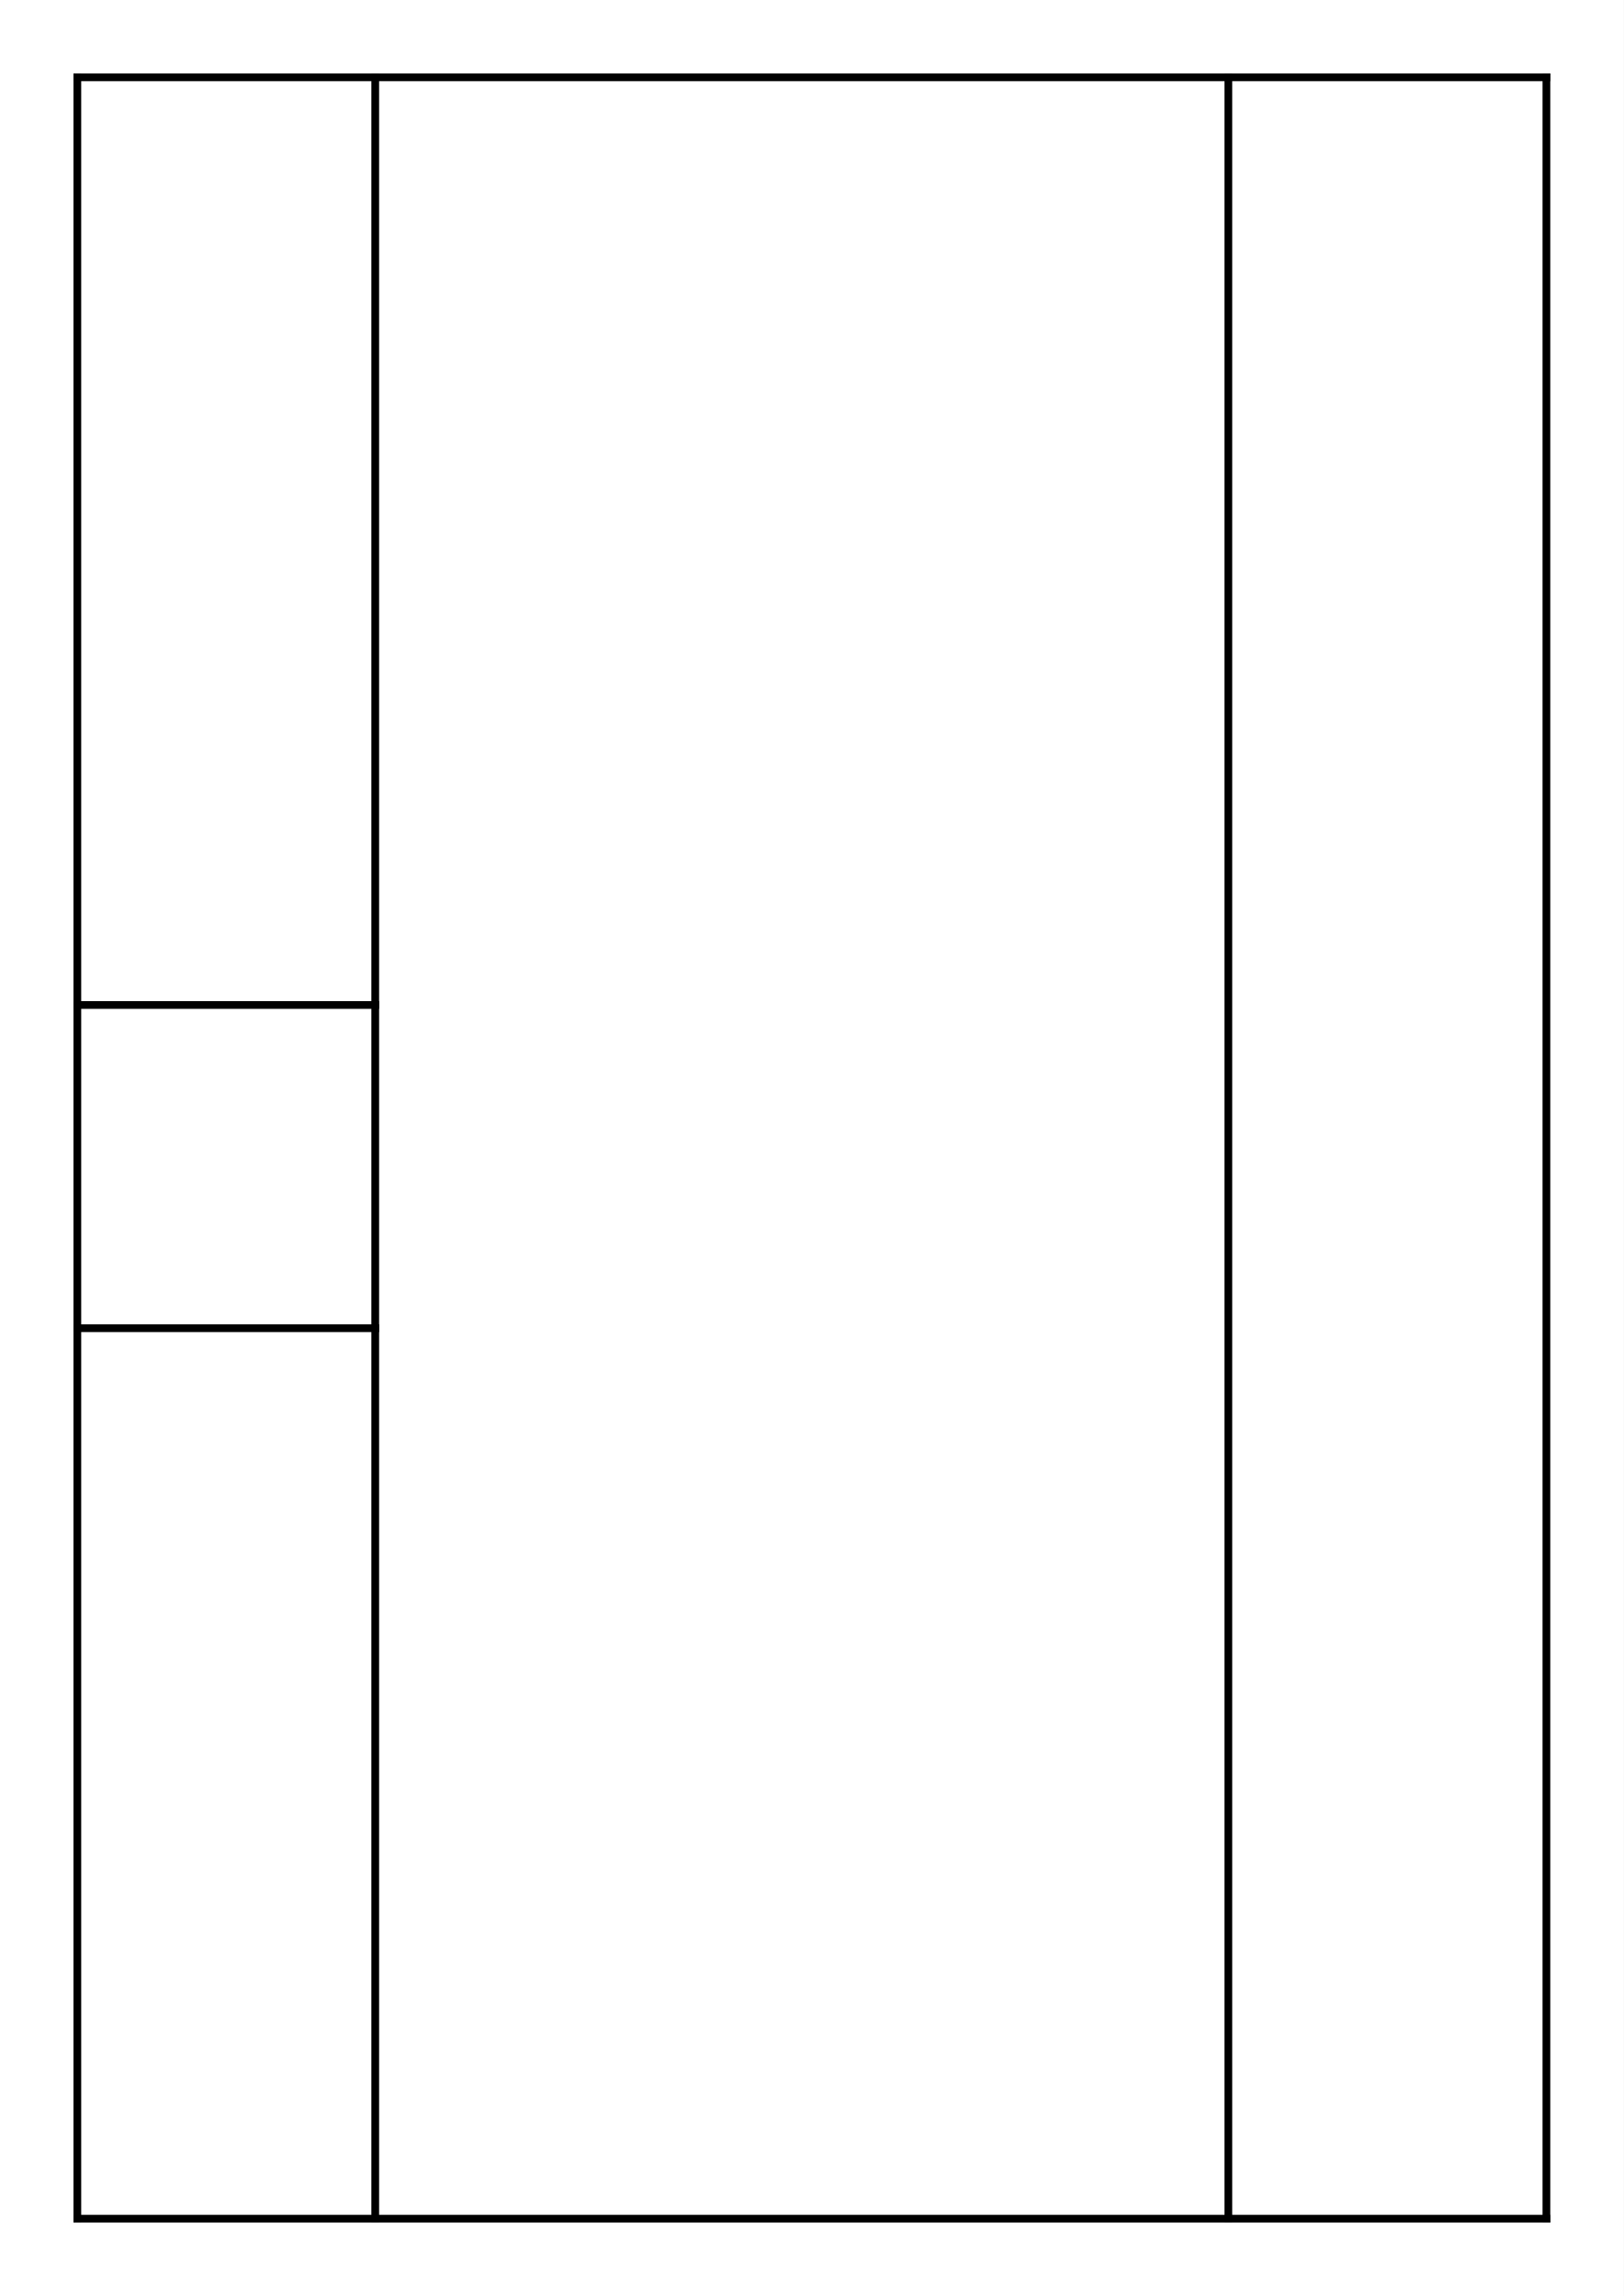
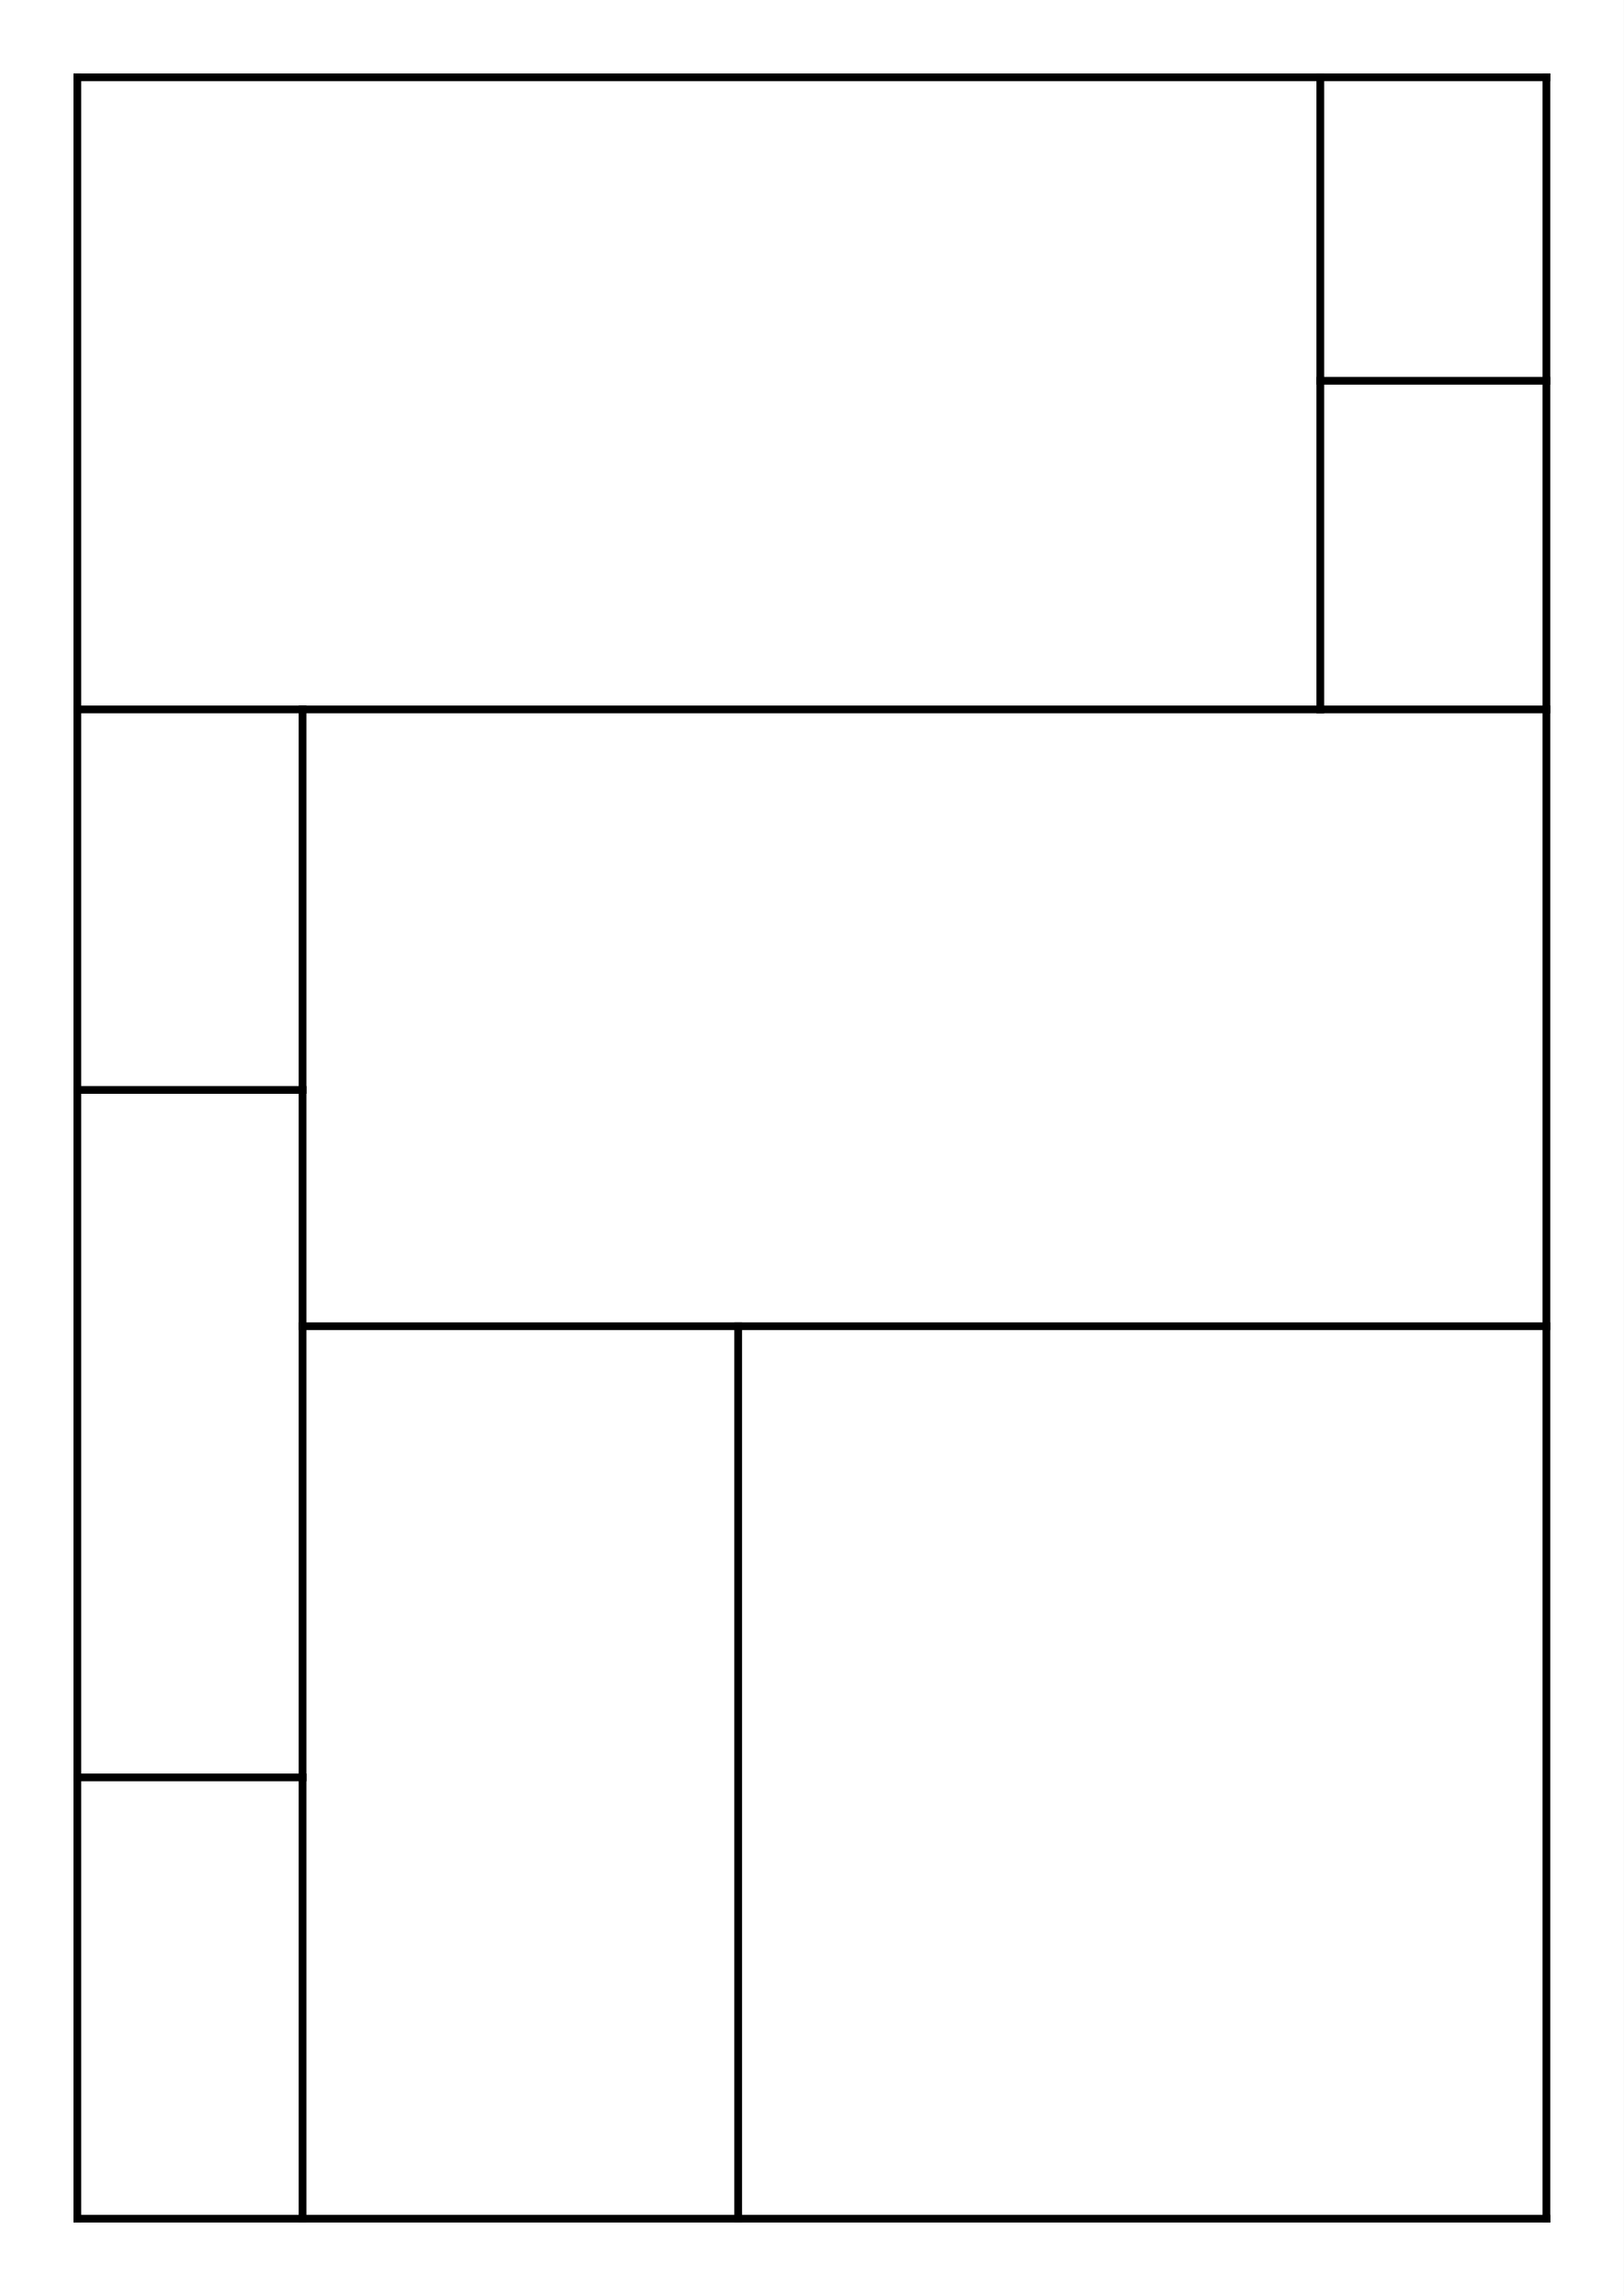
<svg xmlns="http://www.w3.org/2000/svg" width="8.268in" height="11.693in" viewBox="0 0 210.0 297.0">
  <rect x="0" y="0" width="210.0" height="297.0" fill="white" />
-   <line x1="10.0" y1="171.811" x2="48.527" y2="171.811" stroke="black" stroke-width="1.0" stroke-linecap="square" />
-   <line x1="10.0" y1="130" x2="48.527" y2="130" stroke="black" stroke-width="1.0" stroke-linecap="square" />
-   <line x1="158.864" y1="10.0" x2="158.864" y2="287.0" stroke="black" stroke-width="1.0" stroke-linecap="square" />
-   <line x1="48.527" y1="10.0" x2="48.527" y2="287.0" stroke="black" stroke-width="1.0" stroke-linecap="square" />
+   <line x1="170.757" y1="49.257" x2="200.0" y2="49.257" stroke="black" stroke-width="1.0" stroke-linecap="square" />
+   <line x1="170.757" y1="10.0" x2="170.757" y2="91.767" stroke="black" stroke-width="1.0" stroke-linecap="square" />
+   <line x1="10.0" y1="229.917" x2="39.127" y2="229.917" stroke="black" stroke-width="1.0" stroke-linecap="square" />
+   <line x1="10.0" y1="140.988" x2="39.127" y2="140.988" stroke="black" stroke-width="1.0" stroke-linecap="square" />
+   <line x1="95.467" y1="171.554" x2="95.467" y2="287.0" stroke="black" stroke-width="1.0" stroke-linecap="square" />
+   <line x1="39.127" y1="171.554" x2="200.0" y2="171.554" stroke="black" stroke-width="1.0" stroke-linecap="square" />
+   <line x1="39.127" y1="91.767" x2="39.127" y2="287.0" stroke="black" stroke-width="1.0" stroke-linecap="square" />
+   <line x1="10.0" y1="91.767" x2="200.0" y2="91.767" stroke="black" stroke-width="1.0" stroke-linecap="square" />
  <line x1="10.0" y1="10.0" x2="200.0" y2="10.0" stroke="black" stroke-width="1.0" stroke-linecap="square" />
  <line x1="10.0" y1="287.0" x2="200.0" y2="287.0" stroke="black" stroke-width="1.0" stroke-linecap="square" />
  <line x1="10.0" y1="10.0" x2="10.0" y2="287.0" stroke="black" stroke-width="1.0" stroke-linecap="square" />
  <line x1="200.0" y1="10.0" x2="200.0" y2="287.0" stroke="black" stroke-width="1.0" stroke-linecap="square" />
</svg>
